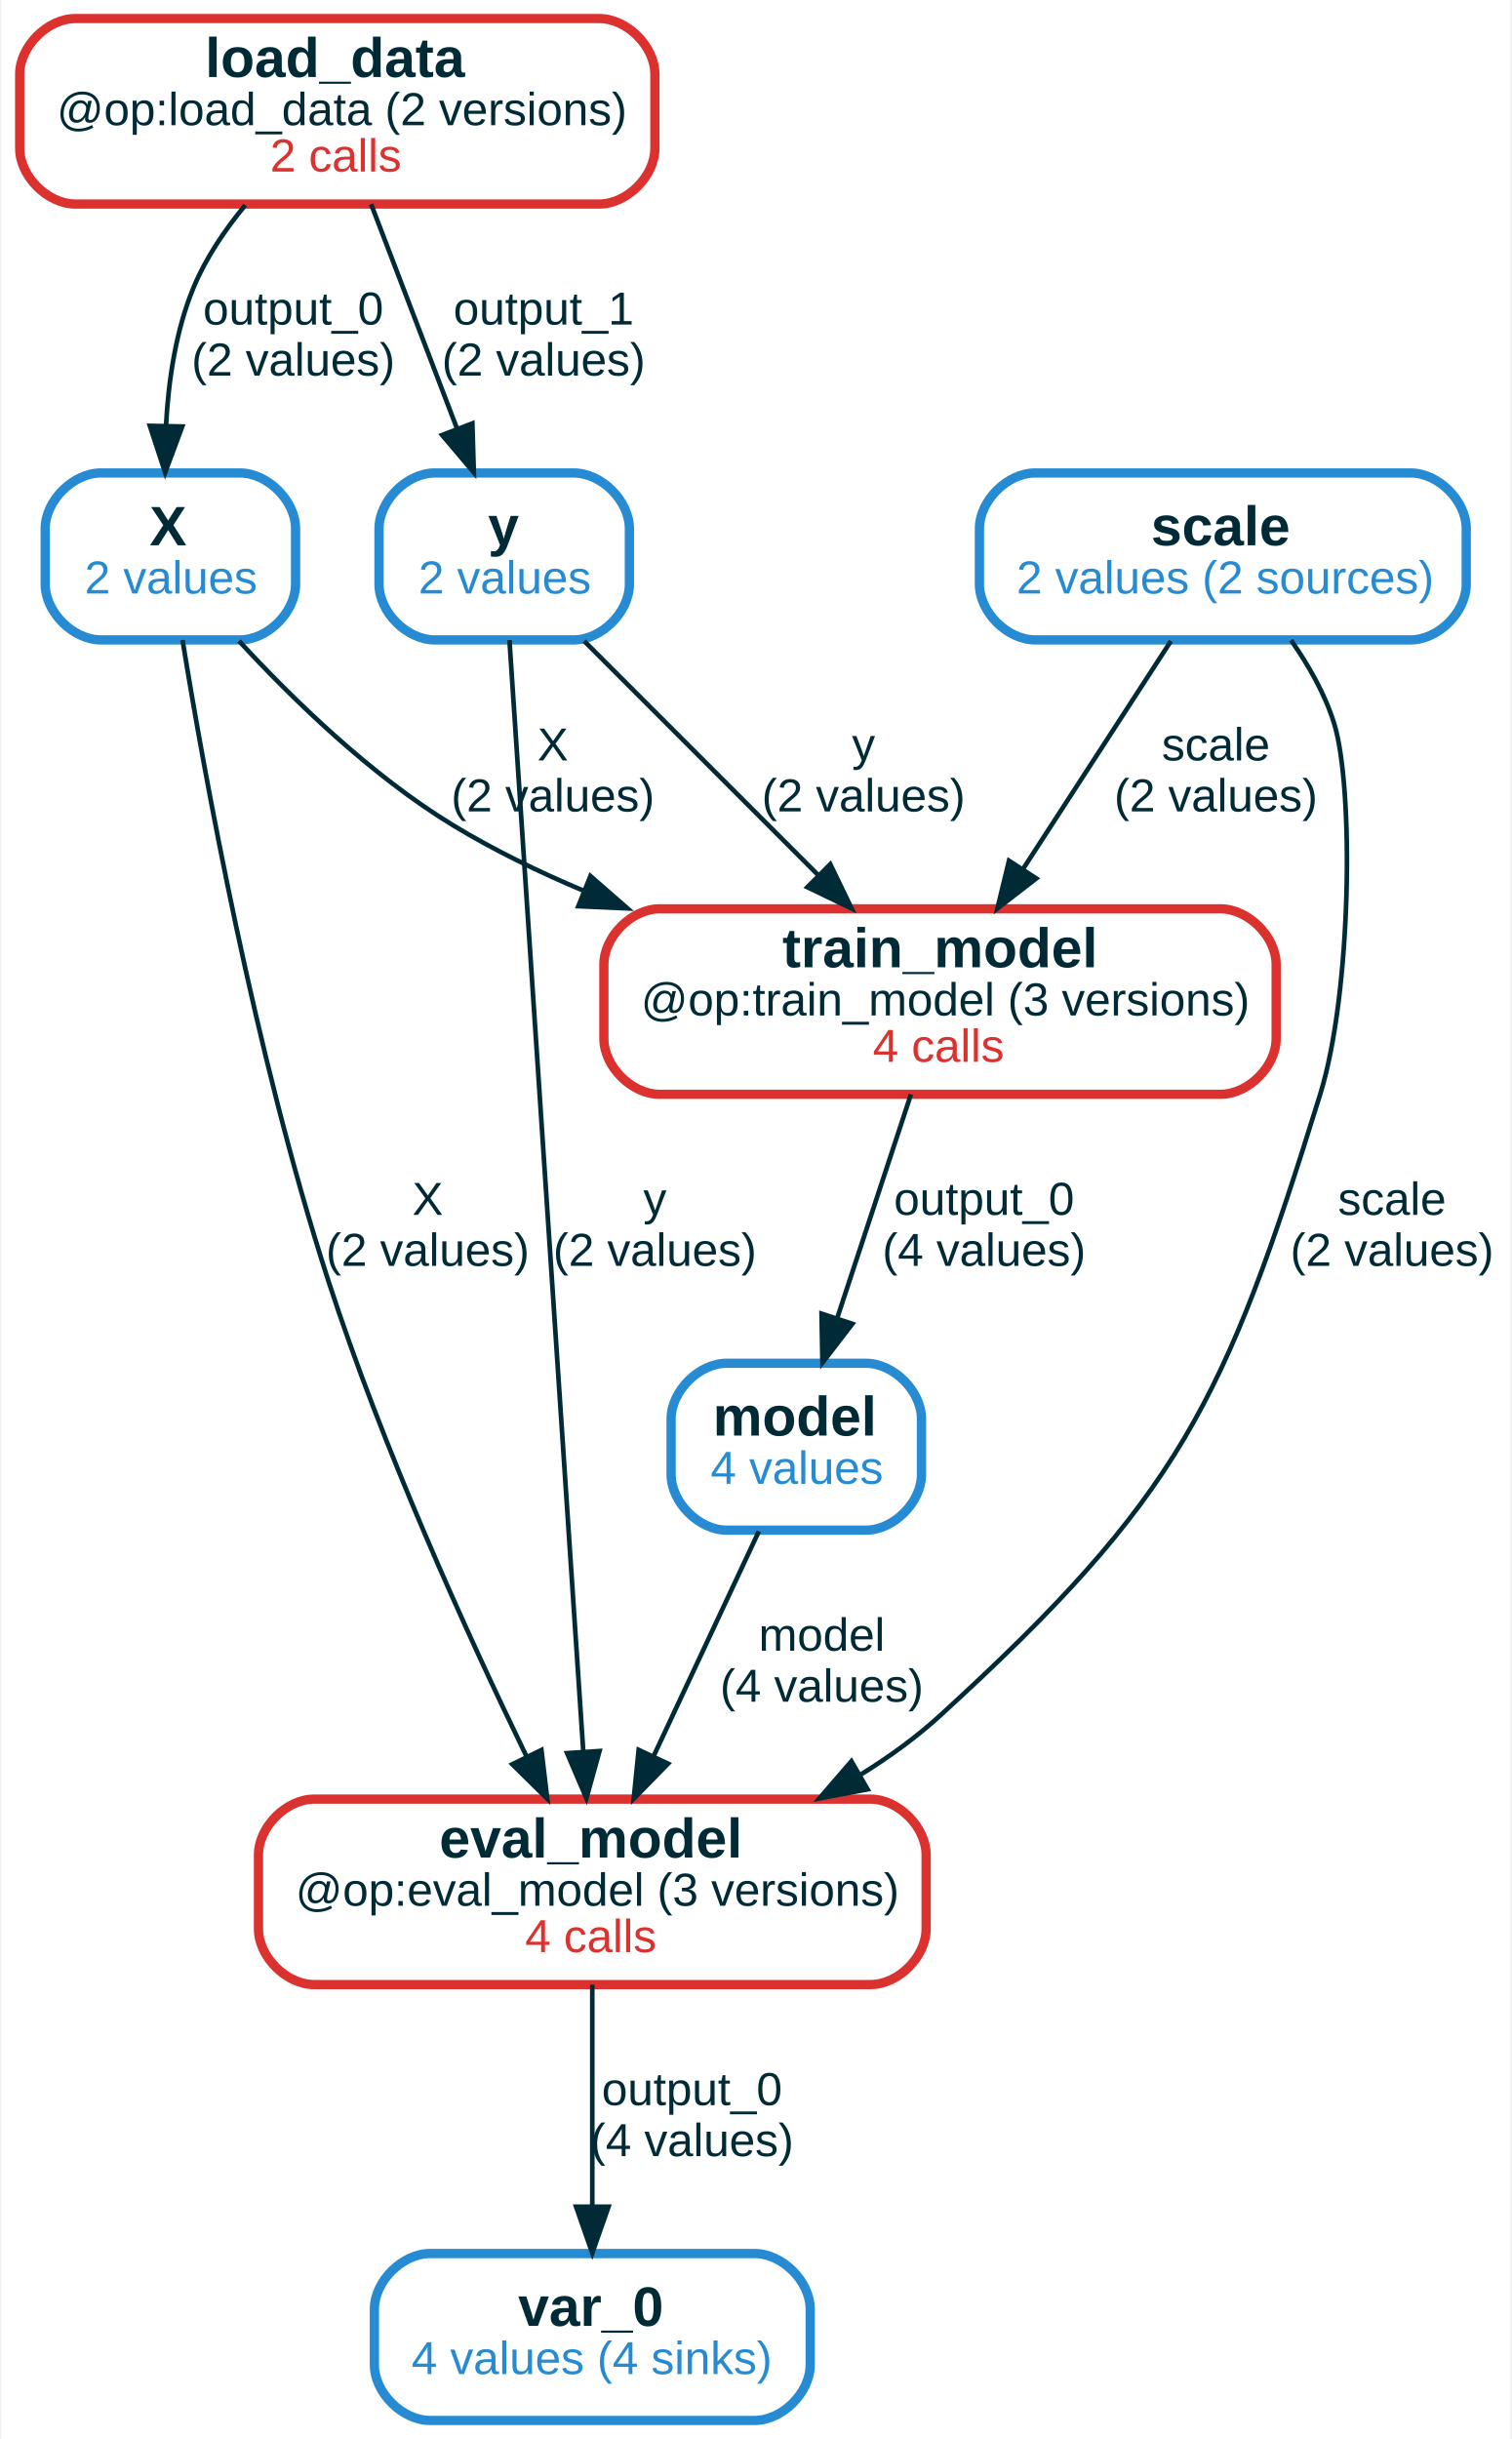
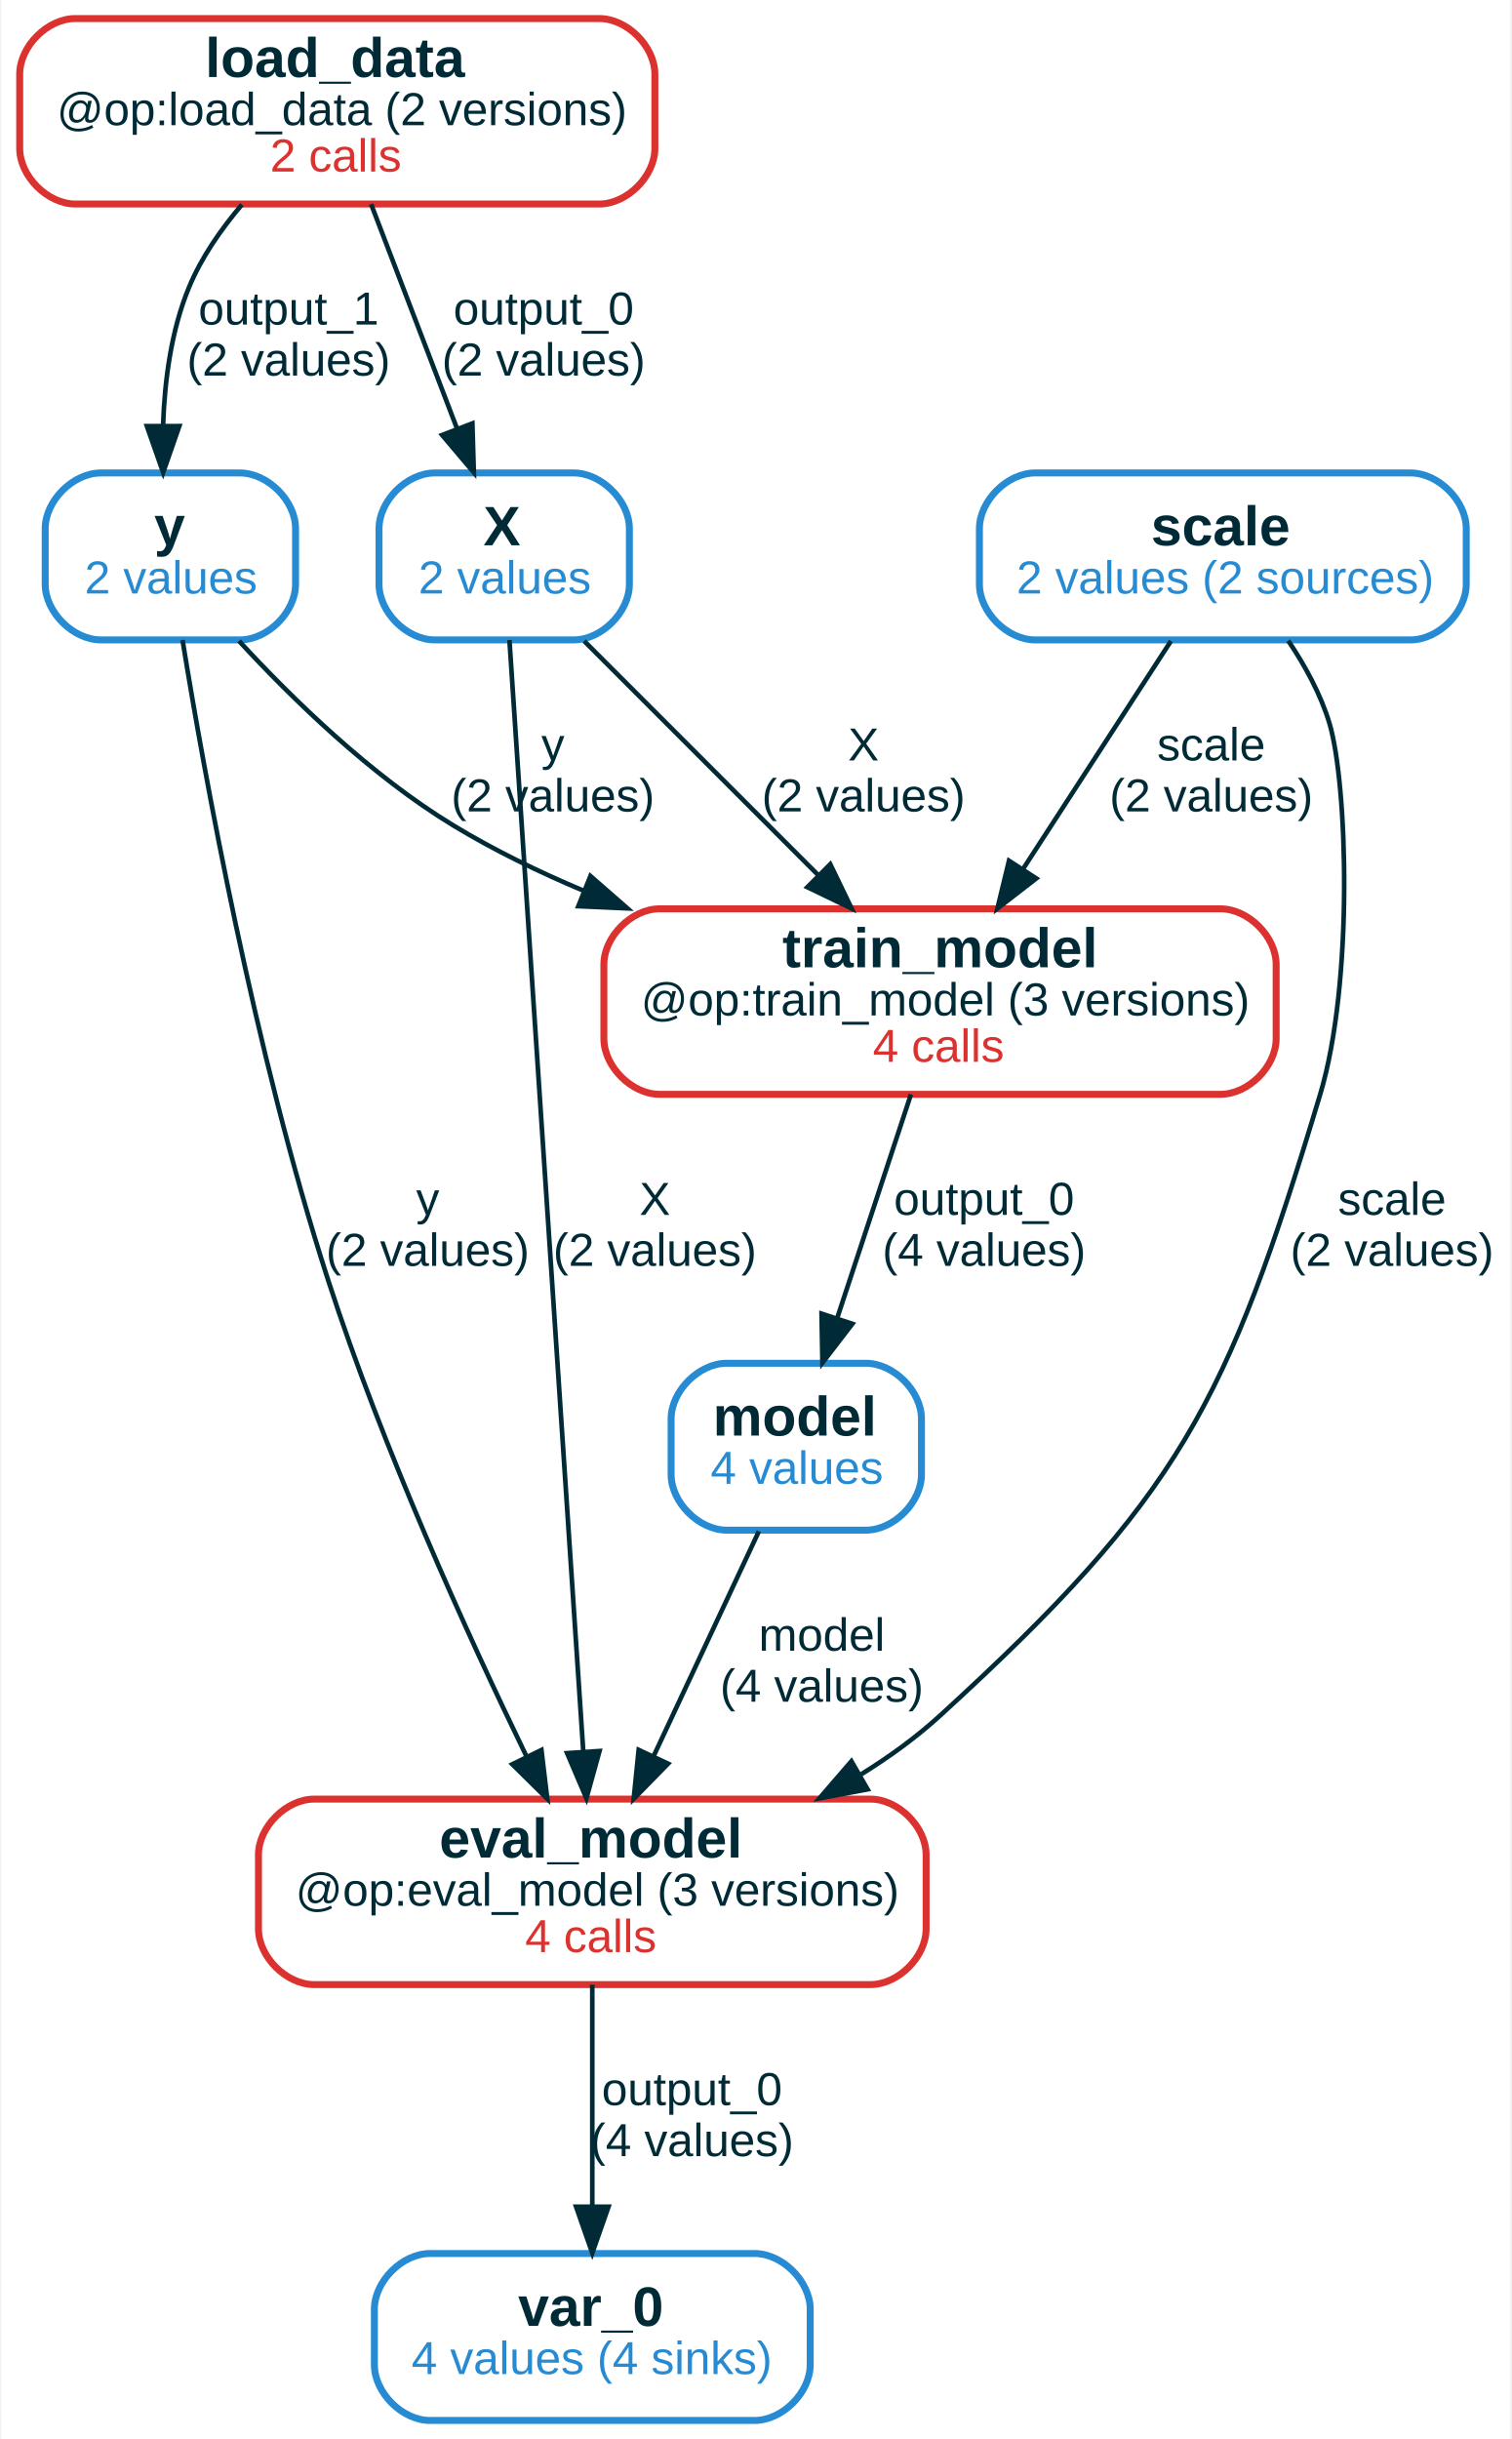
<svg xmlns="http://www.w3.org/2000/svg" width="326pt" height="526pt" viewBox="0.00 0.00 325.50 526.00">
  <g id="graph0" class="graph" transform="scale(1 1) rotate(0) translate(4 522)">
    <polygon fill="white" stroke="transparent" points="-4,4 -4,-522 321.5,-522 321.5,4 -4,4" />
    <g id="node1" class="node">
-       <path fill="none" stroke="#268bd2" stroke-width="2" d="M47.5,-420C47.5,-420 17.5,-420 17.5,-420 11.5,-420 5.5,-414 5.5,-408 5.5,-408 5.5,-396 5.5,-396 5.5,-390 11.5,-384 17.5,-384 17.5,-384 47.5,-384 47.5,-384 53.5,-384 59.5,-390 59.5,-396 59.5,-396 59.5,-408 59.5,-408 59.5,-414 53.5,-420 47.5,-420" />
-       <text text-anchor="start" x="28" y="-404.4" font-family="Liberation Sans,Helvetica,Arial,sans-serif" font-weight="bold" font-size="12.00" fill="#002b36">X</text>
+       <path fill="none" stroke="#268bd2" stroke-width="1.5" d="M47.5,-420C47.5,-420 17.5,-420 17.5,-420 11.5,-420 5.5,-414 5.5,-408 5.5,-408 5.5,-396 5.5,-396 5.5,-390 11.5,-384 17.5,-384 17.5,-384 47.5,-384 47.5,-384 53.5,-384 59.5,-390 59.5,-396 59.5,-396 59.5,-408 59.5,-408 59.5,-414 53.5,-420 47.5,-420" />
+       <text text-anchor="start" x="29" y="-404.4" font-family="Liberation Sans,Helvetica,Arial,sans-serif" font-weight="bold" font-size="12.00" fill="#002b36">y</text>
      <text text-anchor="start" x="14" y="-394" font-family="Liberation Sans,Helvetica,Arial,sans-serif" font-size="10.00" fill="#268bd2">2 values</text>
    </g>
-     <g id="node6" class="node">
-       <path fill="none" stroke="#dc322f" stroke-width="2" d="M183.5,-134C183.5,-134 63.5,-134 63.5,-134 57.5,-134 51.5,-128 51.5,-122 51.5,-122 51.5,-106 51.5,-106 51.5,-100 57.5,-94 63.5,-94 63.5,-94 183.5,-94 183.5,-94 189.5,-94 195.5,-100 195.5,-106 195.5,-106 195.5,-122 195.5,-122 195.5,-128 189.5,-134 183.5,-134" />
+     <g id="node7" class="node">
+       <path fill="none" stroke="#dc322f" stroke-width="1.5" d="M259,-326C259,-326 138,-326 138,-326 132,-326 126,-320 126,-314 126,-314 126,-298 126,-298 126,-292 132,-286 138,-286 138,-286 259,-286 259,-286 265,-286 271,-292 271,-298 271,-298 271,-314 271,-314 271,-320 265,-326 259,-326" />
+       <text text-anchor="start" x="164.5" y="-313.4" font-family="Liberation Sans,Helvetica,Arial,sans-serif" font-weight="bold" font-size="12.00" fill="#002b36">train_model</text>
+       <text text-anchor="start" x="134" y="-303" font-family="Liberation Sans,Helvetica,Arial,sans-serif" font-size="10.00" fill="#002b36">@op:train_model (3 versions)</text>
+       <text text-anchor="start" x="184" y="-293" font-family="Liberation Sans,Helvetica,Arial,sans-serif" font-size="10.00" fill="#dc322f">4 calls</text>
+     </g>
+     <g id="edge7" class="edge">
+       <path fill="none" stroke="#002b36" d="M47.3,-383.77C58.82,-371.27 75.78,-354.75 93.5,-344 102.27,-338.68 111.91,-333.98 121.69,-329.87" />
+       <polygon fill="#002b36" stroke="#002b36" points="123.1,-333.07 131.08,-326.1 120.49,-326.57 123.1,-333.07" />
+       <text text-anchor="middle" x="115" y="-358" font-family="Liberation Sans,Helvetica,Arial,sans-serif" font-size="10.00" fill="#002b36">y</text>
+       <text text-anchor="middle" x="115" y="-347" font-family="Liberation Sans,Helvetica,Arial,sans-serif" font-size="10.00" fill="#002b36">(2 values)</text>
+     </g>
+     <g id="node8" class="node">
+       <path fill="none" stroke="#dc322f" stroke-width="1.5" d="M183.5,-134C183.5,-134 63.5,-134 63.5,-134 57.5,-134 51.5,-128 51.5,-122 51.5,-122 51.5,-106 51.5,-106 51.5,-100 57.5,-94 63.5,-94 63.5,-94 183.5,-94 183.5,-94 189.5,-94 195.5,-100 195.5,-106 195.5,-106 195.5,-122 195.5,-122 195.5,-128 189.5,-134 183.5,-134" />
      <text text-anchor="start" x="90.5" y="-121.4" font-family="Liberation Sans,Helvetica,Arial,sans-serif" font-weight="bold" font-size="12.00" fill="#002b36">eval_model</text>
      <text text-anchor="start" x="59.5" y="-111" font-family="Liberation Sans,Helvetica,Arial,sans-serif" font-size="10.00" fill="#002b36">@op:eval_model (3 versions)</text>
      <text text-anchor="start" x="109" y="-101" font-family="Liberation Sans,Helvetica,Arial,sans-serif" font-size="10.00" fill="#dc322f">4 calls</text>
    </g>
-     <g id="edge2" class="edge">
+     <g id="edge8" class="edge">
      <path fill="none" stroke="#002b36" d="M35.12,-383.97C39.8,-355.13 50.63,-295.01 66.5,-246 78.29,-209.59 96.57,-169.49 109.24,-143.36" />
      <polygon fill="#002b36" stroke="#002b36" points="112.53,-144.59 113.79,-134.07 106.25,-141.51 112.53,-144.59" />
-       <text text-anchor="middle" x="88" y="-260" font-family="Liberation Sans,Helvetica,Arial,sans-serif" font-size="10.00" fill="#002b36">X</text>
+       <text text-anchor="middle" x="88" y="-260" font-family="Liberation Sans,Helvetica,Arial,sans-serif" font-size="10.00" fill="#002b36">y</text>
      <text text-anchor="middle" x="88" y="-249" font-family="Liberation Sans,Helvetica,Arial,sans-serif" font-size="10.00" fill="#002b36">(2 values)</text>
    </g>
-     <g id="node8" class="node">
-       <path fill="none" stroke="#dc322f" stroke-width="2" d="M259,-326C259,-326 138,-326 138,-326 132,-326 126,-320 126,-314 126,-314 126,-298 126,-298 126,-292 132,-286 138,-286 138,-286 259,-286 259,-286 265,-286 271,-292 271,-298 271,-298 271,-314 271,-314 271,-320 265,-326 259,-326" />
-       <text text-anchor="start" x="164.5" y="-313.4" font-family="Liberation Sans,Helvetica,Arial,sans-serif" font-weight="bold" font-size="12.00" fill="#002b36">train_model</text>
-       <text text-anchor="start" x="134" y="-303" font-family="Liberation Sans,Helvetica,Arial,sans-serif" font-size="10.00" fill="#002b36">@op:train_model (3 versions)</text>
-       <text text-anchor="start" x="184" y="-293" font-family="Liberation Sans,Helvetica,Arial,sans-serif" font-size="10.00" fill="#dc322f">4 calls</text>
+     <g id="node2" class="node">
+       <path fill="none" stroke="#268bd2" stroke-width="1.5" d="M158.5,-36C158.5,-36 88.5,-36 88.5,-36 82.5,-36 76.5,-30 76.5,-24 76.5,-24 76.5,-12 76.5,-12 76.5,-6 82.5,0 88.5,0 88.5,0 158.5,0 158.5,0 164.5,0 170.5,-6 170.5,-12 170.5,-12 170.5,-24 170.5,-24 170.5,-30 164.5,-36 158.5,-36" />
+       <text text-anchor="start" x="107.5" y="-20.4" font-family="Liberation Sans,Helvetica,Arial,sans-serif" font-weight="bold" font-size="12.00" fill="#002b36">var_0</text>
+       <text text-anchor="start" x="84.5" y="-10" font-family="Liberation Sans,Helvetica,Arial,sans-serif" font-size="10.00" fill="#268bd2">4 values (4 sinks)</text>
+     </g>
+     <g id="node3" class="node">
+       <path fill="none" stroke="#268bd2" stroke-width="1.5" d="M119.5,-420C119.5,-420 89.5,-420 89.5,-420 83.5,-420 77.5,-414 77.5,-408 77.5,-408 77.5,-396 77.5,-396 77.5,-390 83.5,-384 89.5,-384 89.5,-384 119.5,-384 119.5,-384 125.5,-384 131.5,-390 131.5,-396 131.5,-396 131.5,-408 131.5,-408 131.5,-414 125.5,-420 119.5,-420" />
+       <text text-anchor="start" x="100" y="-404.4" font-family="Liberation Sans,Helvetica,Arial,sans-serif" font-weight="bold" font-size="12.00" fill="#002b36">X</text>
+       <text text-anchor="start" x="86" y="-394" font-family="Liberation Sans,Helvetica,Arial,sans-serif" font-size="10.00" fill="#268bd2">2 values</text>
+     </g>
+     <g id="edge2" class="edge">
+       <path fill="none" stroke="#002b36" d="M121.74,-383.76C135.9,-369.6 156.17,-349.33 172.33,-333.17" />
+       <polygon fill="#002b36" stroke="#002b36" points="174.83,-335.62 179.43,-326.07 169.88,-330.67 174.83,-335.62" />
+       <text text-anchor="middle" x="182" y="-358" font-family="Liberation Sans,Helvetica,Arial,sans-serif" font-size="10.00" fill="#002b36">X</text>
+       <text text-anchor="middle" x="182" y="-347" font-family="Liberation Sans,Helvetica,Arial,sans-serif" font-size="10.00" fill="#002b36">(2 values)</text>
    </g>
    <g id="edge3" class="edge">
-       <path fill="none" stroke="#002b36" d="M47.3,-383.77C58.82,-371.27 75.78,-354.75 93.5,-344 102.27,-338.68 111.91,-333.98 121.69,-329.87" />
-       <polygon fill="#002b36" stroke="#002b36" points="123.1,-333.07 131.08,-326.1 120.49,-326.57 123.1,-333.07" />
-       <text text-anchor="middle" x="115" y="-358" font-family="Liberation Sans,Helvetica,Arial,sans-serif" font-size="10.00" fill="#002b36">X</text>
-       <text text-anchor="middle" x="115" y="-347" font-family="Liberation Sans,Helvetica,Arial,sans-serif" font-size="10.00" fill="#002b36">(2 values)</text>
+       <path fill="none" stroke="#002b36" d="M105.63,-383.97C108.77,-336.76 117.6,-203.82 121.55,-144.37" />
+       <polygon fill="#002b36" stroke="#002b36" points="125.06,-144.37 122.23,-134.16 118.07,-143.91 125.06,-144.37" />
+       <text text-anchor="middle" x="137" y="-260" font-family="Liberation Sans,Helvetica,Arial,sans-serif" font-size="10.00" fill="#002b36">X</text>
+       <text text-anchor="middle" x="137" y="-249" font-family="Liberation Sans,Helvetica,Arial,sans-serif" font-size="10.00" fill="#002b36">(2 values)</text>
    </g>
-     <g id="node2" class="node">
-       <path fill="none" stroke="#268bd2" stroke-width="2" d="M182.5,-228C182.5,-228 152.5,-228 152.5,-228 146.5,-228 140.5,-222 140.5,-216 140.5,-216 140.5,-204 140.5,-204 140.5,-198 146.5,-192 152.5,-192 152.5,-192 182.5,-192 182.5,-192 188.5,-192 194.5,-198 194.5,-204 194.5,-204 194.5,-216 194.5,-216 194.5,-222 188.5,-228 182.5,-228" />
+     <g id="node4" class="node">
+       <path fill="none" stroke="#268bd2" stroke-width="1.5" d="M182.5,-228C182.5,-228 152.5,-228 152.5,-228 146.5,-228 140.5,-222 140.5,-216 140.5,-216 140.5,-204 140.5,-204 140.5,-198 146.5,-192 152.5,-192 152.5,-192 182.5,-192 182.5,-192 188.5,-192 194.5,-198 194.5,-204 194.5,-204 194.5,-216 194.5,-216 194.5,-222 188.5,-228 182.5,-228" />
      <text text-anchor="start" x="149.5" y="-212.4" font-family="Liberation Sans,Helvetica,Arial,sans-serif" font-weight="bold" font-size="12.00" fill="#002b36">model</text>
      <text text-anchor="start" x="149" y="-202" font-family="Liberation Sans,Helvetica,Arial,sans-serif" font-size="10.00" fill="#268bd2">4 values</text>
    </g>
    <g id="edge4" class="edge">
      <path fill="none" stroke="#002b36" d="M159.43,-191.76C153.1,-178.24 144.16,-159.14 136.78,-143.38" />
      <polygon fill="#002b36" stroke="#002b36" points="139.84,-141.64 132.43,-134.07 133.5,-144.61 139.84,-141.64" />
      <text text-anchor="middle" x="173" y="-166" font-family="Liberation Sans,Helvetica,Arial,sans-serif" font-size="10.00" fill="#002b36">model</text>
      <text text-anchor="middle" x="173" y="-155" font-family="Liberation Sans,Helvetica,Arial,sans-serif" font-size="10.00" fill="#002b36">(4 values)</text>
    </g>
-     <g id="node3" class="node">
-       <path fill="none" stroke="#268bd2" stroke-width="2" d="M119.5,-420C119.5,-420 89.5,-420 89.5,-420 83.5,-420 77.5,-414 77.5,-408 77.5,-408 77.5,-396 77.5,-396 77.5,-390 83.5,-384 89.5,-384 89.5,-384 119.5,-384 119.5,-384 125.5,-384 131.5,-390 131.5,-396 131.5,-396 131.5,-408 131.5,-408 131.5,-414 125.5,-420 119.5,-420" />
-       <text text-anchor="start" x="101" y="-404.4" font-family="Liberation Sans,Helvetica,Arial,sans-serif" font-weight="bold" font-size="12.00" fill="#002b36">y</text>
-       <text text-anchor="start" x="86" y="-394" font-family="Liberation Sans,Helvetica,Arial,sans-serif" font-size="10.00" fill="#268bd2">2 values</text>
-     </g>
-     <g id="edge7" class="edge">
-       <path fill="none" stroke="#002b36" d="M105.63,-383.97C108.77,-336.76 117.6,-203.82 121.55,-144.37" />
-       <polygon fill="#002b36" stroke="#002b36" points="125.06,-144.37 122.23,-134.16 118.07,-143.91 125.06,-144.37" />
-       <text text-anchor="middle" x="137" y="-260" font-family="Liberation Sans,Helvetica,Arial,sans-serif" font-size="10.00" fill="#002b36">y</text>
-       <text text-anchor="middle" x="137" y="-249" font-family="Liberation Sans,Helvetica,Arial,sans-serif" font-size="10.00" fill="#002b36">(2 values)</text>
-     </g>
-     <g id="edge8" class="edge">
-       <path fill="none" stroke="#002b36" d="M121.74,-383.76C135.9,-369.6 156.17,-349.33 172.33,-333.17" />
-       <polygon fill="#002b36" stroke="#002b36" points="174.83,-335.62 179.43,-326.07 169.88,-330.67 174.83,-335.62" />
-       <text text-anchor="middle" x="182" y="-358" font-family="Liberation Sans,Helvetica,Arial,sans-serif" font-size="10.00" fill="#002b36">y</text>
-       <text text-anchor="middle" x="182" y="-347" font-family="Liberation Sans,Helvetica,Arial,sans-serif" font-size="10.00" fill="#002b36">(2 values)</text>
-     </g>
-     <g id="node4" class="node">
-       <path fill="none" stroke="#268bd2" stroke-width="2" d="M158.5,-36C158.5,-36 88.5,-36 88.5,-36 82.5,-36 76.5,-30 76.5,-24 76.5,-24 76.5,-12 76.5,-12 76.5,-6 82.5,0 88.5,0 88.5,0 158.5,0 158.5,0 164.5,0 170.5,-6 170.5,-12 170.5,-12 170.5,-24 170.5,-24 170.5,-30 164.5,-36 158.5,-36" />
-       <text text-anchor="start" x="107.5" y="-20.4" font-family="Liberation Sans,Helvetica,Arial,sans-serif" font-weight="bold" font-size="12.00" fill="#002b36">var_0</text>
-       <text text-anchor="start" x="84.5" y="-10" font-family="Liberation Sans,Helvetica,Arial,sans-serif" font-size="10.00" fill="#268bd2">4 values (4 sinks)</text>
-     </g>
    <g id="node5" class="node">
-       <path fill="none" stroke="#268bd2" stroke-width="2" d="M300,-420C300,-420 219,-420 219,-420 213,-420 207,-414 207,-408 207,-408 207,-396 207,-396 207,-390 213,-384 219,-384 219,-384 300,-384 300,-384 306,-384 312,-390 312,-396 312,-396 312,-408 312,-408 312,-414 306,-420 300,-420" />
+       <path fill="none" stroke="#268bd2" stroke-width="1.5" d="M300,-420C300,-420 219,-420 219,-420 213,-420 207,-414 207,-408 207,-408 207,-396 207,-396 207,-390 213,-384 219,-384 219,-384 300,-384 300,-384 306,-384 312,-390 312,-396 312,-396 312,-408 312,-408 312,-414 306,-420 300,-420" />
      <text text-anchor="start" x="244" y="-404.4" font-family="Liberation Sans,Helvetica,Arial,sans-serif" font-weight="bold" font-size="12.00" fill="#002b36">scale</text>
      <text text-anchor="start" x="215" y="-394" font-family="Liberation Sans,Helvetica,Arial,sans-serif" font-size="10.00" fill="#268bd2">2 values (2 sources)</text>
    </g>
    <g id="edge5" class="edge">
-       <path fill="none" stroke="#002b36" d="M274.21,-383.93C277.99,-378.54 281.54,-372.33 283.5,-366 287.79,-352.17 287.31,-307.98 280.5,-286 259.84,-219.31 250.06,-199.08 198.5,-152 193.39,-147.33 187.57,-143.12 181.5,-139.35" />
+       <path fill="none" stroke="#002b36" d="M248.31,-383.76C239.37,-369.99 226.68,-350.42 216.34,-334.49" />
+       <polygon fill="#002b36" stroke="#002b36" points="219.26,-332.56 210.88,-326.07 213.38,-336.37 219.26,-332.56" />
+       <text text-anchor="middle" x="257" y="-358" font-family="Liberation Sans,Helvetica,Arial,sans-serif" font-size="10.00" fill="#002b36">scale</text>
+       <text text-anchor="middle" x="257" y="-347" font-family="Liberation Sans,Helvetica,Arial,sans-serif" font-size="10.00" fill="#002b36">(2 values)</text>
+     </g>
+     <g id="edge6" class="edge">
+       <path fill="none" stroke="#002b36" d="M273.6,-383.84C277.22,-378.46 280.62,-372.27 282.5,-366 286.38,-353.03 287.74,-310.09 280.5,-286 260.41,-219.13 250.06,-199.08 198.5,-152 193.39,-147.33 187.57,-143.12 181.5,-139.35" />
      <polygon fill="#002b36" stroke="#002b36" points="182.88,-136.11 172.47,-134.15 179.39,-142.17 182.88,-136.11" />
      <text text-anchor="middle" x="296" y="-260" font-family="Liberation Sans,Helvetica,Arial,sans-serif" font-size="10.00" fill="#002b36">scale</text>
      <text text-anchor="middle" x="296" y="-249" font-family="Liberation Sans,Helvetica,Arial,sans-serif" font-size="10.00" fill="#002b36">(2 values)</text>
    </g>
-     <g id="edge6" class="edge">
-       <path fill="none" stroke="#002b36" d="M248.31,-383.76C239.37,-369.99 226.68,-350.42 216.34,-334.49" />
-       <polygon fill="#002b36" stroke="#002b36" points="219.26,-332.56 210.88,-326.07 213.38,-336.37 219.26,-332.56" />
-       <text text-anchor="middle" x="258" y="-358" font-family="Liberation Sans,Helvetica,Arial,sans-serif" font-size="10.00" fill="#002b36">scale</text>
-       <text text-anchor="middle" x="258" y="-347" font-family="Liberation Sans,Helvetica,Arial,sans-serif" font-size="10.00" fill="#002b36">(2 values)</text>
-     </g>
-     <g id="edge1" class="edge">
-       <path fill="none" stroke="#002b36" d="M123.5,-93.98C123.5,-80.34 123.5,-61.75 123.5,-46.5" />
-       <polygon fill="#002b36" stroke="#002b36" points="127,-46.1 123.5,-36.1 120,-46.1 127,-46.1" />
-       <text text-anchor="middle" x="145" y="-68" font-family="Liberation Sans,Helvetica,Arial,sans-serif" font-size="10.00" fill="#002b36">output_0</text>
-       <text text-anchor="middle" x="145" y="-57" font-family="Liberation Sans,Helvetica,Arial,sans-serif" font-size="10.00" fill="#002b36">(4 values)</text>
-     </g>
-     <g id="node7" class="node">
-       <path fill="none" stroke="#dc322f" stroke-width="2" d="M125,-518C125,-518 12,-518 12,-518 6,-518 0,-512 0,-506 0,-506 0,-490 0,-490 0,-484 6,-478 12,-478 12,-478 125,-478 125,-478 131,-478 137,-484 137,-490 137,-490 137,-506 137,-506 137,-512 131,-518 125,-518" />
+     <g id="node6" class="node">
+       <path fill="none" stroke="#dc322f" stroke-width="1.5" d="M125,-518C125,-518 12,-518 12,-518 6,-518 0,-512 0,-506 0,-506 0,-490 0,-490 0,-484 6,-478 12,-478 12,-478 125,-478 125,-478 131,-478 137,-484 137,-490 137,-490 137,-506 137,-506 137,-512 131,-518 125,-518" />
      <text text-anchor="start" x="40" y="-505.4" font-family="Liberation Sans,Helvetica,Arial,sans-serif" font-weight="bold" font-size="12.00" fill="#002b36">load_data</text>
      <text text-anchor="start" x="8" y="-495" font-family="Liberation Sans,Helvetica,Arial,sans-serif" font-size="10.00" fill="#002b36">@op:load_data (2 versions)</text>
      <text text-anchor="start" x="54" y="-485" font-family="Liberation Sans,Helvetica,Arial,sans-serif" font-size="10.00" fill="#dc322f">2 calls</text>
    </g>
+     <g id="edge10" class="edge">
+       <path fill="none" stroke="#002b36" d="M47.93,-477.88C43.4,-472.55 39.16,-466.44 36.5,-460 32.7,-450.81 31.27,-440.07 30.93,-430.41" />
+       <polygon fill="#002b36" stroke="#002b36" points="34.43,-430.11 30.94,-420.1 27.43,-430.1 34.43,-430.11" />
+       <text text-anchor="middle" x="58" y="-452" font-family="Liberation Sans,Helvetica,Arial,sans-serif" font-size="10.00" fill="#002b36">output_1</text>
+       <text text-anchor="middle" x="58" y="-441" font-family="Liberation Sans,Helvetica,Arial,sans-serif" font-size="10.00" fill="#002b36">(2 values)</text>
+     </g>
    <g id="edge9" class="edge">
-       <path fill="none" stroke="#002b36" d="M48.65,-477.76C44.25,-472.43 40.13,-466.35 37.5,-460 33.69,-450.8 32.1,-440.06 31.57,-430.4" />
-       <polygon fill="#002b36" stroke="#002b36" points="35.06,-430.02 31.37,-420.09 28.07,-430.16 35.06,-430.02" />
-       <text text-anchor="middle" x="59" y="-452" font-family="Liberation Sans,Helvetica,Arial,sans-serif" font-size="10.00" fill="#002b36">output_0</text>
-       <text text-anchor="middle" x="59" y="-441" font-family="Liberation Sans,Helvetica,Arial,sans-serif" font-size="10.00" fill="#002b36">(2 values)</text>
-     </g>
-     <g id="edge10" class="edge">
      <path fill="none" stroke="#002b36" d="M75.79,-477.98C81.11,-464.07 88.4,-445.03 94.31,-429.61" />
      <polygon fill="#002b36" stroke="#002b36" points="97.64,-430.69 97.95,-420.1 91.11,-428.18 97.64,-430.69" />
-       <text text-anchor="middle" x="113" y="-452" font-family="Liberation Sans,Helvetica,Arial,sans-serif" font-size="10.00" fill="#002b36">output_1</text>
+       <text text-anchor="middle" x="113" y="-452" font-family="Liberation Sans,Helvetica,Arial,sans-serif" font-size="10.00" fill="#002b36">output_0</text>
      <text text-anchor="middle" x="113" y="-441" font-family="Liberation Sans,Helvetica,Arial,sans-serif" font-size="10.00" fill="#002b36">(2 values)</text>
    </g>
    <g id="edge11" class="edge">
      <path fill="none" stroke="#002b36" d="M192.23,-285.98C187.64,-272.07 181.36,-253.03 176.28,-237.61" />
      <polygon fill="#002b36" stroke="#002b36" points="179.59,-236.5 173.14,-228.1 172.95,-238.69 179.59,-236.5" />
      <text text-anchor="middle" x="208" y="-260" font-family="Liberation Sans,Helvetica,Arial,sans-serif" font-size="10.00" fill="#002b36">output_0</text>
      <text text-anchor="middle" x="208" y="-249" font-family="Liberation Sans,Helvetica,Arial,sans-serif" font-size="10.00" fill="#002b36">(4 values)</text>
    </g>
+     <g id="edge1" class="edge">
+       <path fill="none" stroke="#002b36" d="M123.5,-93.98C123.5,-80.34 123.5,-61.75 123.5,-46.5" />
+       <polygon fill="#002b36" stroke="#002b36" points="127,-46.1 123.5,-36.1 120,-46.1 127,-46.1" />
+       <text text-anchor="middle" x="145" y="-68" font-family="Liberation Sans,Helvetica,Arial,sans-serif" font-size="10.00" fill="#002b36">output_0</text>
+       <text text-anchor="middle" x="145" y="-57" font-family="Liberation Sans,Helvetica,Arial,sans-serif" font-size="10.00" fill="#002b36">(4 values)</text>
+     </g>
  </g>
</svg>
